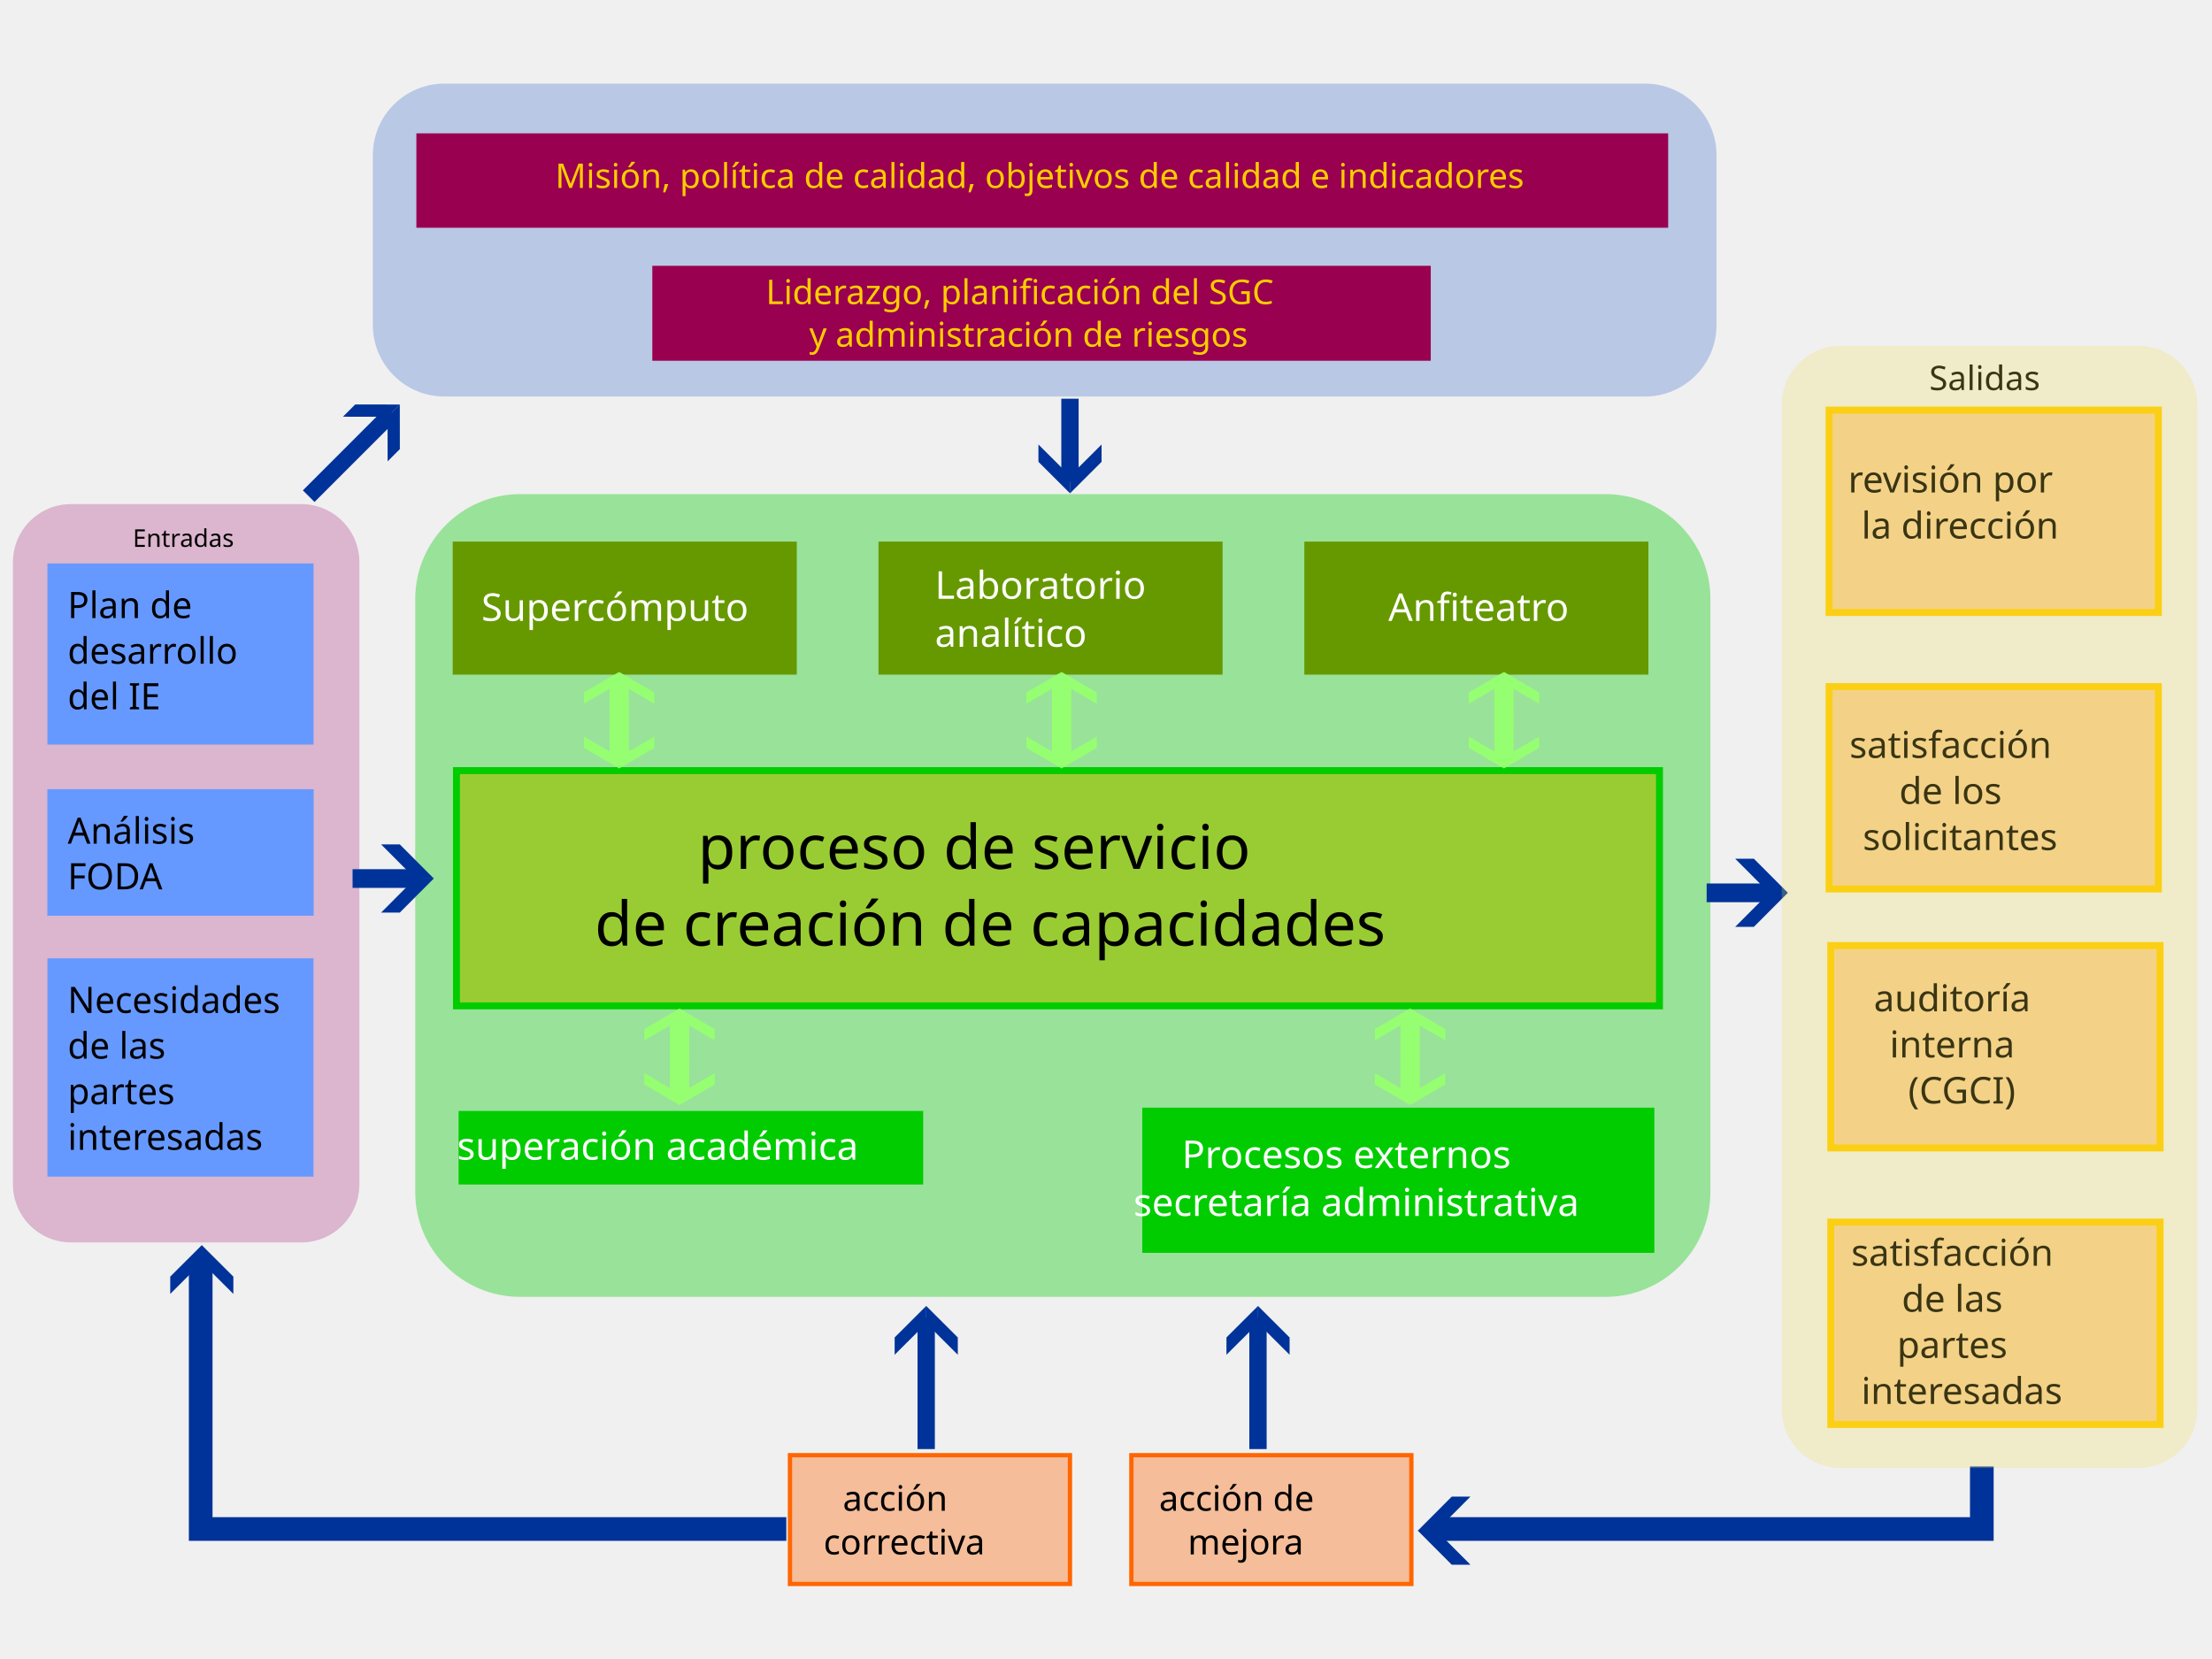
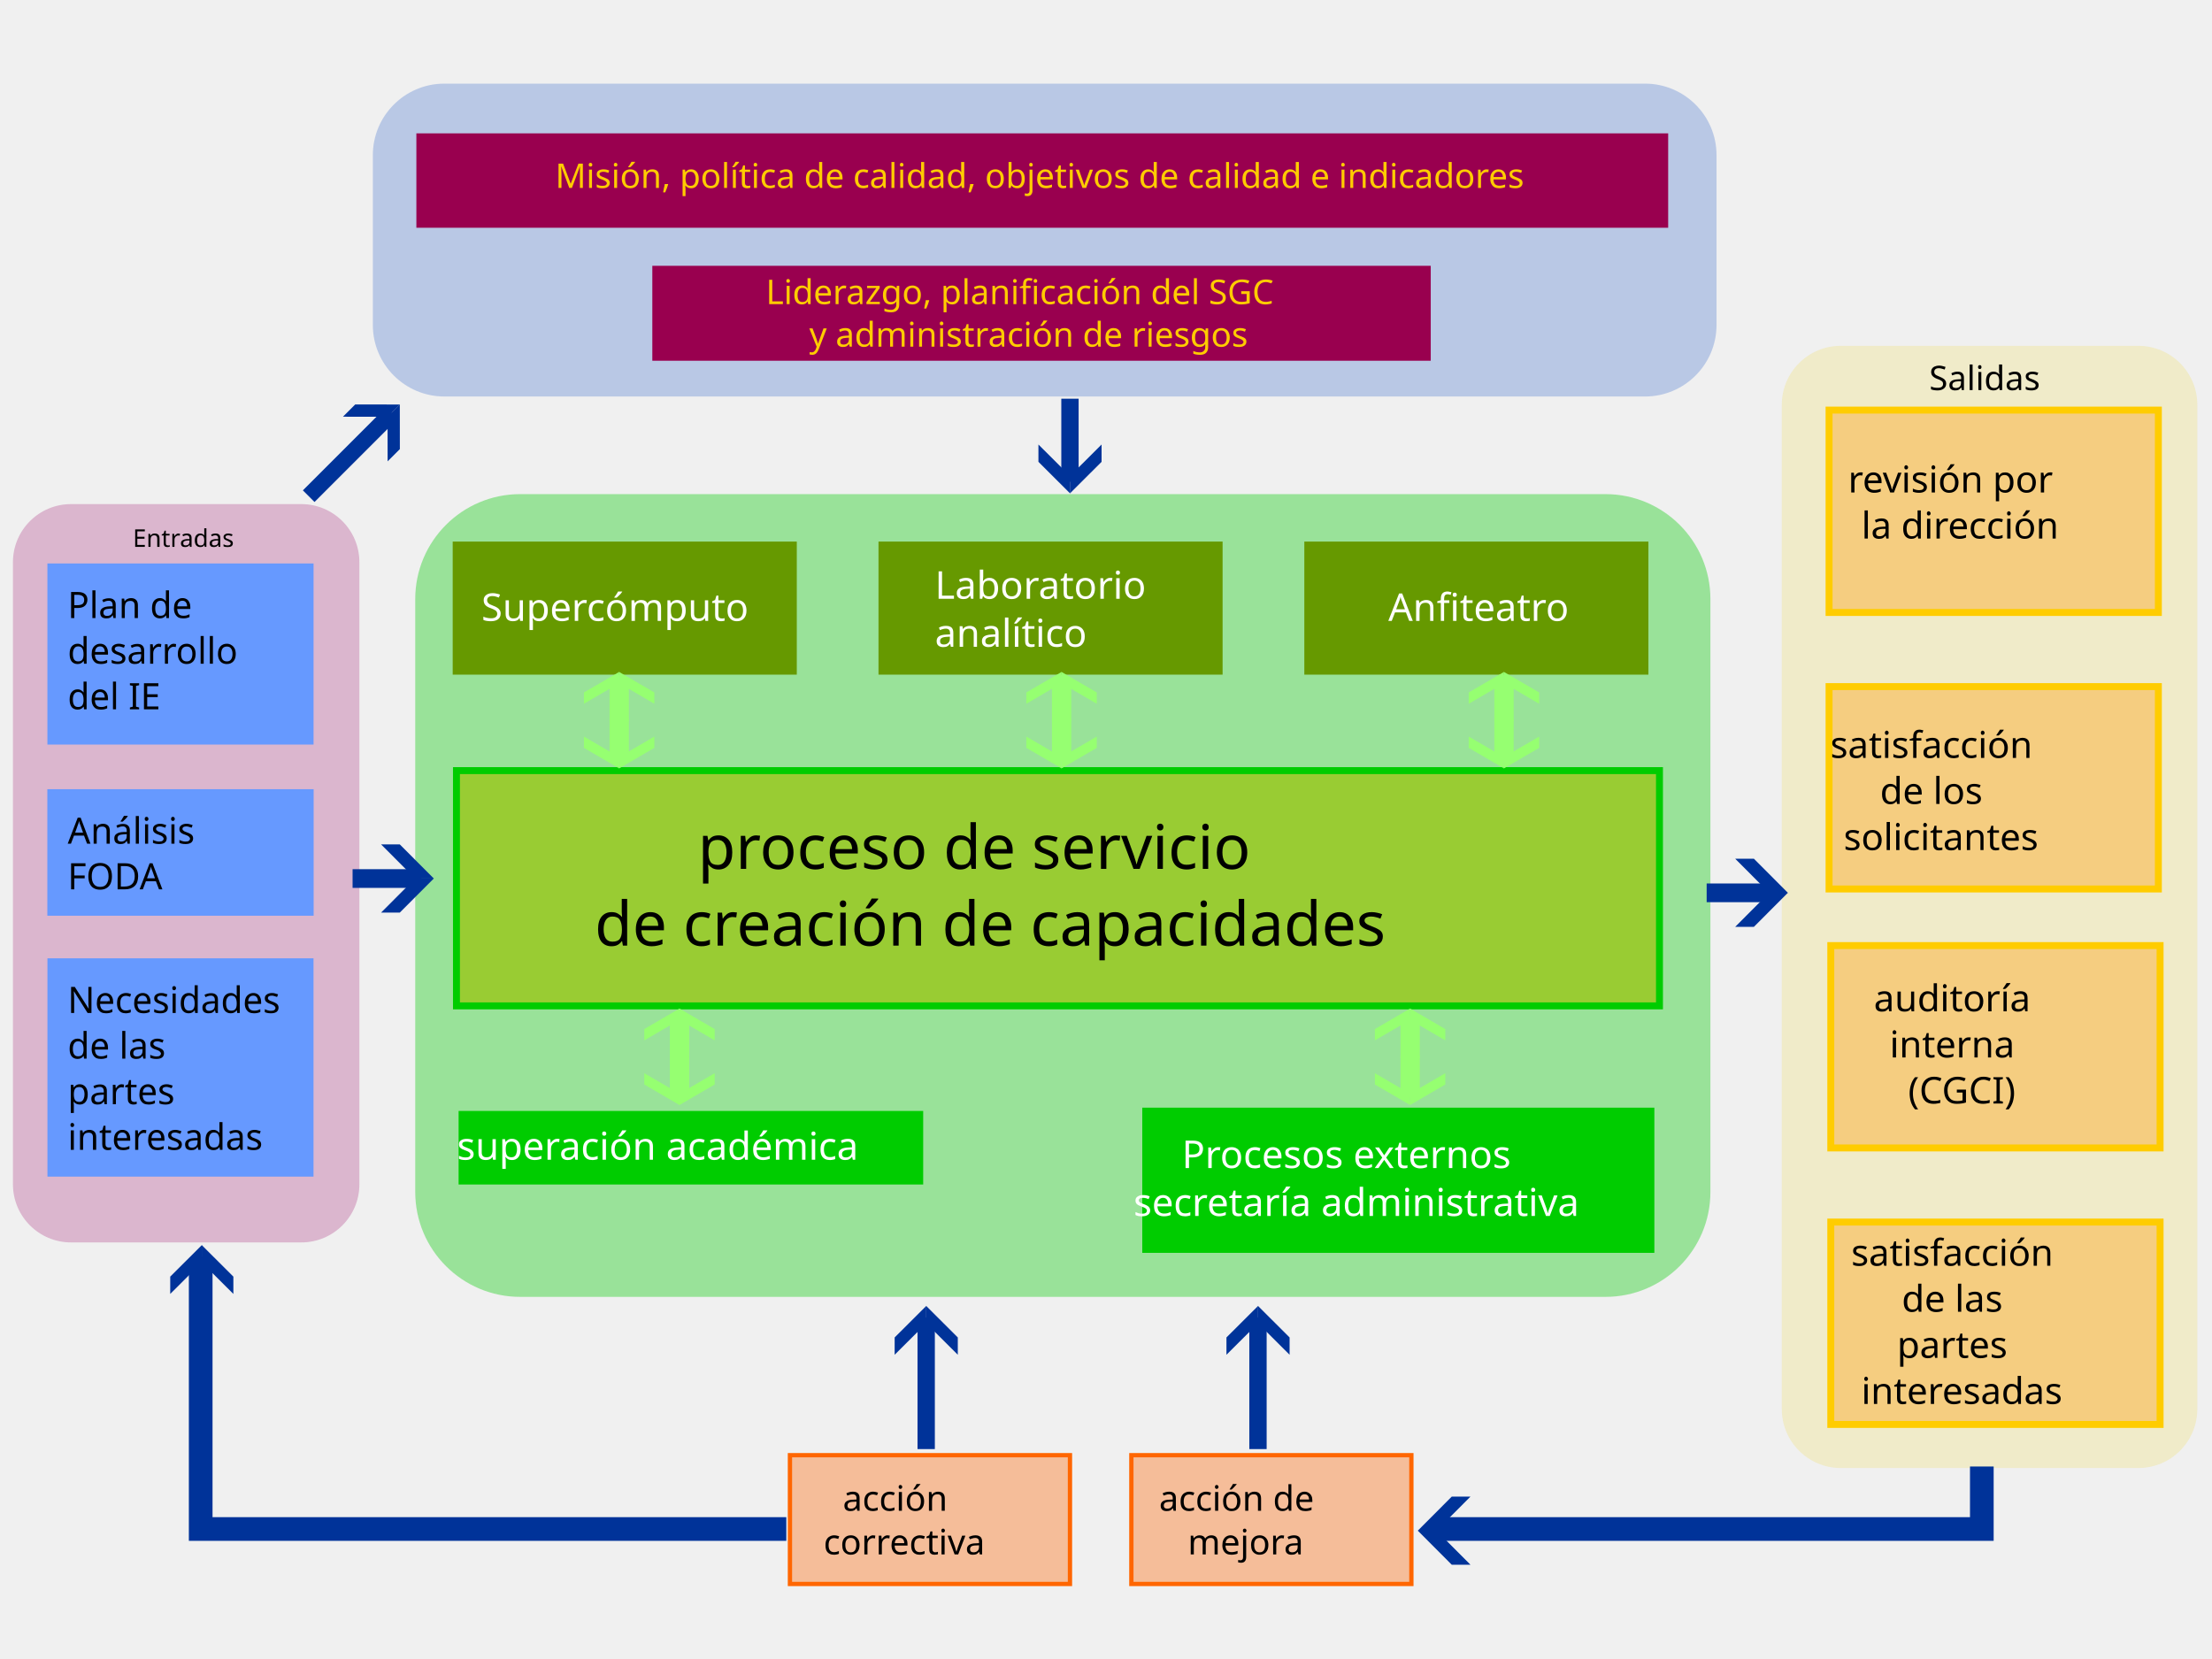
<svg xmlns="http://www.w3.org/2000/svg" xmlns:xlink="http://www.w3.org/1999/xlink" width="800" height="600" viewBox="0 0 211.667 158.75" version="1.1" id="svg8">
  <defs id="defs2">
    <marker orient="auto" refY="0.0" refX="0.0" id="Arrow1Lend" style="overflow:visible;">
      <path id="path1653" d="M 0.0,0.0 L 5.0,-5.0 L -12.5,0.0 L 5.0,5.0 L 0.0,0.0 z " style="fill-rule:evenodd;stroke:#003399;stroke-width:1pt;stroke-opacity:1;fill:#003399;fill-opacity:1" transform="scale(0.8) rotate(180) translate(12.5,0)" />
    </marker>
  </defs>
  <g id="layer1" transform="translate(0,-138.25)">
+     <rect style="opacity:1;fill:#f0dd4f;fill-opacity:0.243;stroke:none;stroke-width:2.305;stroke-miterlimit:4;stroke-dasharray:none;stroke-dashoffset:0;stroke-opacity:0.223" id="rect2075" width="39.762" height="107.383" x="170.499" y="171.342" ry="5.647" />
    <rect style="opacity:1;fill:#990064;fill-opacity:0.243;stroke:none;stroke-width:2.288;stroke-miterlimit:4;stroke-dasharray:none;stroke-dashoffset:0;stroke-opacity:0.223" id="rect2054" width="33.151" height="70.651" x="1.239" y="186.487" ry="5.561" />
    <rect style="opacity:1;fill:#3366cc;fill-opacity:0.286;stroke:none;stroke-width:0.665;stroke-miterlimit:4;stroke-dasharray:none;stroke-dashoffset:0;stroke-opacity:1" id="rect1124" width="128.578" height="29.94" x="35.677" y="146.252" ry="6.847" />
    <rect style="opacity:1;fill:#00cc00;fill-opacity:0.36;stroke:none;stroke-width:0.595;stroke-miterlimit:4;stroke-dasharray:none;stroke-dashoffset:0;stroke-opacity:1" id="rect208" width="123.936" height="76.816" x="39.734" y="185.532" ry="10.044" />
    <text xml:space="preserve" style="font-style:normal;font-weight:normal;font-size:2.336px;line-height:1.25;font-family:sans-serif;letter-spacing:0px;word-spacing:0px;fill:#000000;fill-opacity:1;stroke:none;stroke-width:0.058" x="12.702" y="190.583" id="text125">
      <tspan id="tspan123" x="12.702" y="190.583" style="stroke-width:0.058">Entradas</tspan>
    </text>
    <rect style="opacity:1;fill:#99cc33;fill-opacity:1;stroke:#00cc00;stroke-width:0.665;stroke-miterlimit:4;stroke-dasharray:none;stroke-dashoffset:0;stroke-opacity:1" id="rect146" width="115.117" height="22.513" x="43.679" y="211.99" />
    <text xml:space="preserve" style="font-style:normal;font-variant:normal;font-weight:normal;font-stretch:normal;font-size:5.874px;line-height:1.25;font-family:sans-serif;-inkscape-font-specification:'sans-serif, Normal';font-variant-ligatures:normal;font-variant-caps:normal;font-variant-numeric:normal;font-feature-settings:normal;text-align:center;letter-spacing:0px;word-spacing:0px;writing-mode:lr-tb;text-anchor:middle;fill:#000000;fill-opacity:1;stroke:none;stroke-width:0.147" x="98.564" y="221.39" id="text150">
      <tspan id="tspan148" x="98.564" y="221.39" style="font-style:normal;font-variant:normal;font-weight:normal;font-stretch:normal;font-size:5.874px;font-family:sans-serif;-inkscape-font-specification:'sans-serif, Normal';font-variant-ligatures:normal;font-variant-caps:normal;font-variant-numeric:normal;font-feature-settings:normal;text-align:center;writing-mode:lr-tb;text-anchor:middle;stroke-width:0.147">proceso de servicio</tspan>
      <tspan x="98.564" y="228.733" style="font-style:normal;font-variant:normal;font-weight:normal;font-stretch:normal;font-size:5.874px;font-family:sans-serif;-inkscape-font-specification:'sans-serif, Normal';font-variant-ligatures:normal;font-variant-caps:normal;font-variant-numeric:normal;font-feature-settings:normal;text-align:center;writing-mode:lr-tb;text-anchor:middle;stroke-width:0.147" id="tspan152">de creación de capacidades</tspan>
    </text>
    <a id="a2134" xlink:href="http://lancis.ecologia.unam.mx/cluster/">
      <g transform="translate(7.9375,25.92917)" id="g188">
        <rect style="opacity:1;fill:#669900;fill-opacity:1;stroke:#669900;stroke-width:0.665;stroke-miterlimit:4;stroke-dasharray:none;stroke-dashoffset:0;stroke-opacity:1" id="rect154" width="32.261" height="12.069" x="35.714" y="164.476" />
        <text xml:space="preserve" style="font-style:normal;font-weight:normal;font-size:3.675px;line-height:1.25;font-family:sans-serif;letter-spacing:0px;word-spacing:0px;fill:#ffffff;fill-opacity:1;stroke:none;stroke-width:0.092" x="38.128" y="171.734" id="text158">
          <tspan id="tspan156" x="38.128" y="171.734" style="fill:#ffffff;stroke-width:0.092">Supercómputo</tspan>
        </text>
      </g>
    </a>
    <a id="a5816" xlink:href="http://lancis.ecologia.unam.mx/laboratorios/">
      <g id="g5814">
        <rect y="190.405" x="84.397" height="12.069" width="32.261" id="rect160" style="opacity:1;fill:#669900;fill-opacity:1;stroke:#669900;stroke-width:0.665;stroke-miterlimit:4;stroke-dasharray:none;stroke-dashoffset:0;stroke-opacity:1" />
        <text id="text164" y="195.547" x="89.458" style="font-style:normal;font-weight:normal;font-size:3.675px;line-height:1.25;font-family:sans-serif;letter-spacing:0px;word-spacing:0px;fill:#ffffff;fill-opacity:1;stroke:none;stroke-width:0.092" xml:space="preserve">
          <tspan style="fill:#ffffff;stroke-width:0.092" y="195.547" x="89.458" id="tspan162">Laboratorio</tspan>
          <tspan style="fill:#ffffff;stroke-width:0.092" y="200.14" x="89.458" id="tspan172">analítico</tspan>
        </text>
      </g>
    </a>
    <a id="a5823" xlink:href="http://lancis.ecologia.unam.mx/anfiteatro/">
      <g transform="translate(7.937508,25.92917)" id="g177">
        <rect style="opacity:1;fill:#669900;fill-opacity:1;stroke:#669900;stroke-width:0.665;stroke-miterlimit:4;stroke-dasharray:none;stroke-dashoffset:0;stroke-opacity:1" id="rect166" width="32.261" height="12.069" x="117.206" y="164.476" />
        <text xml:space="preserve" style="font-style:normal;font-weight:normal;font-size:3.675px;line-height:1.25;font-family:sans-serif;letter-spacing:0px;word-spacing:0px;fill:#ffffff;fill-opacity:1;stroke:none;stroke-width:0.092" x="124.912" y="171.734" id="text170">
          <tspan id="tspan168" x="124.912" y="171.734" style="fill:#ffffff;stroke-width:0.092">Anfiteatro</tspan>
        </text>
      </g>
    </a>
    <g id="g1394" transform="translate(-19.0668,3.724194)">
      <rect style="opacity:1;fill:#00cc00;fill-opacity:1;stroke:#00cc00;stroke-width:0.227;stroke-miterlimit:4;stroke-dasharray:none;stroke-dashoffset:0;stroke-opacity:1" id="rect190" width="44.23" height="6.811" x="63.064" y="240.946" />
      <text xml:space="preserve" style="font-style:normal;font-variant:normal;font-weight:normal;font-stretch:normal;font-size:3.669px;line-height:1.25;font-family:sans-serif;-inkscape-font-specification:'sans-serif, Normal';font-variant-ligatures:normal;font-variant-caps:normal;font-variant-numeric:normal;font-feature-settings:normal;text-align:center;letter-spacing:0px;word-spacing:0px;writing-mode:lr-tb;text-anchor:middle;fill:#ffffff;fill-opacity:1;stroke:none;stroke-width:0.107" x="85.336" y="245.501" id="text196">
        <tspan x="85.336" y="245.501" style="font-style:normal;font-variant:normal;font-weight:normal;font-stretch:normal;font-size:3.669px;font-family:sans-serif;-inkscape-font-specification:'sans-serif, Normal';font-variant-ligatures:normal;font-variant-caps:normal;font-variant-numeric:normal;font-feature-settings:normal;text-align:center;writing-mode:lr-tb;text-anchor:middle;fill:#ffffff;stroke-width:0.107" id="tspan194">superación académica</tspan>
      </text>
    </g>
    <a id="a5872" xlink:href="http://www.ecologia.unam.mx/index.php/formatos-secretaria-administrativa">
      <g transform="translate(6.326746,2.739517)" id="g1400">
        <rect style="opacity:1;fill:#00cc00;fill-opacity:1;stroke:#00cc00;stroke-width:0.335;stroke-miterlimit:4;stroke-dasharray:none;stroke-dashoffset:0;stroke-opacity:1" id="rect200" width="48.667" height="13.559" x="103.145" y="241.67" />
        <text xml:space="preserve" style="font-style:normal;font-variant:normal;font-weight:normal;font-stretch:normal;font-size:3.669px;line-height:1.25;font-family:sans-serif;-inkscape-font-specification:'sans-serif, Normal';font-variant-ligatures:normal;font-variant-caps:normal;font-variant-numeric:normal;font-feature-settings:normal;text-align:center;letter-spacing:0px;word-spacing:0px;writing-mode:lr-tb;text-anchor:middle;fill:#ffffff;fill-opacity:1;stroke:none;stroke-width:0.107" x="127.754" y="247.282" id="text204">
          <tspan x="127.754" y="247.282" style="font-style:normal;font-variant:normal;font-weight:normal;font-stretch:normal;font-size:3.669px;font-family:sans-serif;-inkscape-font-specification:'sans-serif, Normal';font-variant-ligatures:normal;font-variant-caps:normal;font-variant-numeric:normal;font-feature-settings:normal;text-align:center;writing-mode:lr-tb;text-anchor:middle;fill:#ffffff;stroke-width:0.107" id="tspan202">Procesos externos</tspan>
          <tspan x="127.754" y="251.869" style="font-style:normal;font-variant:normal;font-weight:normal;font-stretch:normal;font-size:3.669px;font-family:sans-serif;-inkscape-font-specification:'sans-serif, Normal';font-variant-ligatures:normal;font-variant-caps:normal;font-variant-numeric:normal;font-feature-settings:normal;text-align:center;writing-mode:lr-tb;text-anchor:middle;fill:#ffffff;stroke-width:0.107" id="tspan206">secretaría administrativa</tspan>
        </text>
      </g>
    </a>
    <rect style="opacity:1;fill:#ff9900;fill-opacity:0.36;stroke:#ffcc00;stroke-width:0.665;stroke-miterlimit:4;stroke-dasharray:none;stroke-dashoffset:0;stroke-opacity:1" id="rect1015" width="31.51" height="19.365" x="175.024" y="177.492" />
    <text xml:space="preserve" style="font-style:normal;font-variant:normal;font-weight:normal;font-stretch:normal;font-size:3.528px;line-height:1.25;font-family:sans-serif;-inkscape-font-specification:'sans-serif, Normal';font-variant-ligatures:normal;font-variant-caps:normal;font-variant-numeric:normal;font-feature-settings:normal;text-align:center;letter-spacing:0px;word-spacing:0px;writing-mode:lr-tb;text-anchor:middle;fill:#000000;fill-opacity:1;stroke:none;stroke-width:0.117" x="189.857" y="185.373" id="text1019">
      <tspan id="tspan1017" x="189.857" y="185.373" style="font-style:normal;font-variant:normal;font-weight:normal;font-stretch:normal;font-size:3.528px;font-family:sans-serif;-inkscape-font-specification:'sans-serif, Normal';font-variant-ligatures:normal;font-variant-caps:normal;font-variant-numeric:normal;font-feature-settings:normal;text-align:center;writing-mode:lr-tb;text-anchor:middle;stroke-width:0.117">revisión por</tspan>
      <tspan x="189.857" y="189.782" style="font-style:normal;font-variant:normal;font-weight:normal;font-stretch:normal;font-size:3.528px;font-family:sans-serif;-inkscape-font-specification:'sans-serif, Normal';font-variant-ligatures:normal;font-variant-caps:normal;font-variant-numeric:normal;font-feature-settings:normal;text-align:center;writing-mode:lr-tb;text-anchor:middle;stroke-width:0.117" id="tspan1021">la dirección</tspan>
    </text>
-     <rect y="203.951" x="175.024" height="19.365" width="31.51" id="rect1023" style="opacity:1;fill:#ff9900;fill-opacity:0.36;stroke:#ffcc00;stroke-width:0.665;stroke-miterlimit:4;stroke-dasharray:none;stroke-dashoffset:0;stroke-opacity:1" />
-     <text id="text1029" y="210.773" x="189.857" style="font-style:normal;font-variant:normal;font-weight:normal;font-stretch:normal;font-size:3.528px;line-height:1.25;font-family:sans-serif;-inkscape-font-specification:'sans-serif, Normal';font-variant-ligatures:normal;font-variant-caps:normal;font-variant-numeric:normal;font-feature-settings:normal;text-align:center;letter-spacing:0px;word-spacing:0px;writing-mode:lr-tb;text-anchor:middle;fill:#000000;fill-opacity:1;stroke:none;stroke-width:0.117" xml:space="preserve">
-       <tspan id="tspan1027" style="font-style:normal;font-variant:normal;font-weight:normal;font-stretch:normal;font-size:3.528px;font-family:sans-serif;-inkscape-font-specification:'sans-serif, Normal';font-variant-ligatures:normal;font-variant-caps:normal;font-variant-numeric:normal;font-feature-settings:normal;text-align:center;writing-mode:lr-tb;text-anchor:middle;stroke-width:0.117" y="210.773" x="189.857">satisfacción</tspan>
-       <tspan style="font-style:normal;font-variant:normal;font-weight:normal;font-stretch:normal;font-size:3.528px;font-family:sans-serif;-inkscape-font-specification:'sans-serif, Normal';font-variant-ligatures:normal;font-variant-caps:normal;font-variant-numeric:normal;font-feature-settings:normal;text-align:center;writing-mode:lr-tb;text-anchor:middle;stroke-width:0.117" y="215.182" x="189.857" id="tspan1049">de los</tspan>
-       <tspan style="font-style:normal;font-variant:normal;font-weight:normal;font-stretch:normal;font-size:3.528px;font-family:sans-serif;-inkscape-font-specification:'sans-serif, Normal';font-variant-ligatures:normal;font-variant-caps:normal;font-variant-numeric:normal;font-feature-settings:normal;text-align:center;writing-mode:lr-tb;text-anchor:middle;stroke-width:0.117" y="219.592" x="189.857" id="tspan1051">solicitantes</tspan>
-     </text>
+     <a id="a3888" xlink:href="http://lancis.ecologia.unam.mx/sgc/documentos/PAI/PAI-v0.pdf">
+       <g id="g3886">
+         <rect y="203.951" x="175.024" height="19.365" width="31.51" id="rect1023" style="opacity:1;fill:#ff9900;fill-opacity:0.36;stroke:#ffcc00;stroke-width:0.665;stroke-miterlimit:4;stroke-dasharray:none;stroke-dashoffset:0;stroke-opacity:1" />
+         <text id="text1029" y="210.773" x="189.857" style="font-style:normal;font-variant:normal;font-weight:normal;font-stretch:normal;font-size:3.528px;line-height:1.25;font-family:sans-serif;-inkscape-font-specification:'sans-serif, Normal';font-variant-ligatures:normal;font-variant-caps:normal;font-variant-numeric:normal;font-feature-settings:normal;text-align:center;letter-spacing:0px;word-spacing:0px;writing-mode:lr-tb;text-anchor:middle;fill:#000000;fill-opacity:1;stroke:none;stroke-width:0.117" xml:space="preserve">
+           <tspan id="tspan1027" style="font-style:normal;font-variant:normal;font-weight:normal;font-stretch:normal;font-size:3.528px;font-family:sans-serif;-inkscape-font-specification:'sans-serif, Normal';font-variant-ligatures:normal;font-variant-caps:normal;font-variant-numeric:normal;font-feature-settings:normal;text-align:center;writing-mode:lr-tb;text-anchor:middle;stroke-width:0.117" y="210.773" x="189.857">satisfacción</tspan>
+           <tspan style="font-style:normal;font-variant:normal;font-weight:normal;font-stretch:normal;font-size:3.528px;font-family:sans-serif;-inkscape-font-specification:'sans-serif, Normal';font-variant-ligatures:normal;font-variant-caps:normal;font-variant-numeric:normal;font-feature-settings:normal;text-align:center;writing-mode:lr-tb;text-anchor:middle;stroke-width:0.117" y="215.182" x="189.857" id="tspan1049">de los</tspan>
+           <tspan style="font-style:normal;font-variant:normal;font-weight:normal;font-stretch:normal;font-size:3.528px;font-family:sans-serif;-inkscape-font-specification:'sans-serif, Normal';font-variant-ligatures:normal;font-variant-caps:normal;font-variant-numeric:normal;font-feature-settings:normal;text-align:center;writing-mode:lr-tb;text-anchor:middle;stroke-width:0.117" y="219.592" x="189.857" id="tspan1051">solicitantes</tspan>
+         </text>
+       </g>
+     </a>
    <rect style="opacity:1;fill:#ff9900;fill-opacity:0.36;stroke:#ffcc00;stroke-width:0.665;stroke-miterlimit:4;stroke-dasharray:none;stroke-dashoffset:0;stroke-opacity:1" id="rect1031" width="31.51" height="19.365" x="175.189" y="228.732" />
    <text xml:space="preserve" style="font-style:normal;font-variant:normal;font-weight:normal;font-stretch:normal;font-size:3.528px;line-height:1.25;font-family:sans-serif;-inkscape-font-specification:'sans-serif, Normal';font-variant-ligatures:normal;font-variant-caps:normal;font-variant-numeric:normal;font-feature-settings:normal;text-align:center;letter-spacing:0px;word-spacing:0px;writing-mode:lr-tb;text-anchor:middle;fill:#000000;fill-opacity:1;stroke:none;stroke-width:0.117" x="190.021" y="235.024" id="text1037">
      <tspan x="190.021" y="235.024" style="font-style:normal;font-variant:normal;font-weight:normal;font-stretch:normal;font-size:3.528px;font-family:sans-serif;-inkscape-font-specification:'sans-serif, Normal';font-variant-ligatures:normal;font-variant-caps:normal;font-variant-numeric:normal;font-feature-settings:normal;text-align:center;writing-mode:lr-tb;text-anchor:middle;stroke-width:0.117" id="tspan1035">auditoría</tspan>
      <tspan x="190.021" y="239.434" style="font-style:normal;font-variant:normal;font-weight:normal;font-stretch:normal;font-size:3.528px;font-family:sans-serif;-inkscape-font-specification:'sans-serif, Normal';font-variant-ligatures:normal;font-variant-caps:normal;font-variant-numeric:normal;font-feature-settings:normal;text-align:center;writing-mode:lr-tb;text-anchor:middle;stroke-width:0.117" id="tspan1055">interna</tspan>
      <tspan x="190.021" y="243.844" style="font-style:normal;font-variant:normal;font-weight:normal;font-stretch:normal;font-size:3.528px;font-family:sans-serif;-inkscape-font-specification:'sans-serif, Normal';font-variant-ligatures:normal;font-variant-caps:normal;font-variant-numeric:normal;font-feature-settings:normal;text-align:center;writing-mode:lr-tb;text-anchor:middle;stroke-width:0.117" id="tspan1057">(CGCI)</tspan>
    </text>
    <rect y="255.19" x="175.189" height="19.365" width="31.51" id="rect1039" style="opacity:1;fill:#ff9900;fill-opacity:0.36;stroke:#ffcc00;stroke-width:0.665;stroke-miterlimit:4;stroke-dasharray:none;stroke-dashoffset:0;stroke-opacity:1" />
    <text id="text1045" y="259.366" x="190.021" style="font-style:normal;font-variant:normal;font-weight:normal;font-stretch:normal;font-size:3.528px;line-height:1.25;font-family:sans-serif;-inkscape-font-specification:'sans-serif, Normal';font-variant-ligatures:normal;font-variant-caps:normal;font-variant-numeric:normal;font-feature-settings:normal;text-align:center;letter-spacing:0px;word-spacing:0px;writing-mode:lr-tb;text-anchor:middle;fill:#000000;fill-opacity:1;stroke:none;stroke-width:0.117" xml:space="preserve">
      <tspan id="tspan1043" style="font-style:normal;font-variant:normal;font-weight:normal;font-stretch:normal;font-size:3.528px;font-family:sans-serif;-inkscape-font-specification:'sans-serif, Normal';font-variant-ligatures:normal;font-variant-caps:normal;font-variant-numeric:normal;font-feature-settings:normal;text-align:center;writing-mode:lr-tb;text-anchor:middle;stroke-width:0.117" y="259.366" x="190.021">satisfacción</tspan>
      <tspan style="font-style:normal;font-variant:normal;font-weight:normal;font-stretch:normal;font-size:3.528px;font-family:sans-serif;-inkscape-font-specification:'sans-serif, Normal';font-variant-ligatures:normal;font-variant-caps:normal;font-variant-numeric:normal;font-feature-settings:normal;text-align:center;writing-mode:lr-tb;text-anchor:middle;stroke-width:0.117" y="263.776" x="190.021" id="tspan1061">de las</tspan>
      <tspan style="font-style:normal;font-variant:normal;font-weight:normal;font-stretch:normal;font-size:3.528px;font-family:sans-serif;-inkscape-font-specification:'sans-serif, Normal';font-variant-ligatures:normal;font-variant-caps:normal;font-variant-numeric:normal;font-feature-settings:normal;text-align:center;writing-mode:lr-tb;text-anchor:middle;stroke-width:0.117" y="268.186" x="190.021" id="tspan1063">partes</tspan>
      <tspan style="font-style:normal;font-variant:normal;font-weight:normal;font-stretch:normal;font-size:3.528px;font-family:sans-serif;-inkscape-font-specification:'sans-serif, Normal';font-variant-ligatures:normal;font-variant-caps:normal;font-variant-numeric:normal;font-feature-settings:normal;text-align:center;writing-mode:lr-tb;text-anchor:middle;stroke-width:0.117" y="272.595" x="190.021" id="tspan1065">interesadas</tspan>
    </text>
    <text id="text1069" y="175.577" x="184.607" style="font-style:normal;font-weight:normal;font-size:3.236px;line-height:1.25;font-family:sans-serif;letter-spacing:0px;word-spacing:0px;fill:#000000;fill-opacity:1;stroke:none;stroke-width:0.081" xml:space="preserve">
      <tspan style="stroke-width:0.081" y="175.577" x="184.607" id="tspan1067">Salidas</tspan>
    </text>
    <rect style="opacity:1;fill:#ff6600;fill-opacity:0.36;stroke:#ff6600;stroke-width:0.41;stroke-miterlimit:4;stroke-dasharray:none;stroke-dashoffset:0;stroke-opacity:1" id="rect1071" width="26.795" height="12.323" x="75.59" y="277.497" />
    <text xml:space="preserve" style="font-style:normal;font-variant:normal;font-weight:normal;font-stretch:normal;font-size:3.34px;line-height:1.25;font-family:sans-serif;-inkscape-font-specification:'sans-serif, Normal';font-variant-ligatures:normal;font-variant-caps:normal;font-variant-numeric:normal;font-feature-settings:normal;text-align:center;letter-spacing:0px;word-spacing:0px;writing-mode:lr-tb;text-anchor:middle;fill:#000000;fill-opacity:1;stroke:none;stroke-width:0.084" x="88.697" y="282.818" id="text1075">
      <tspan id="tspan1073" x="88.697" y="282.818" style="font-style:normal;font-variant:normal;font-weight:normal;font-stretch:normal;font-size:3.34px;font-family:sans-serif;-inkscape-font-specification:'sans-serif, Normal';font-variant-ligatures:normal;font-variant-caps:normal;font-variant-numeric:normal;font-feature-settings:normal;text-align:center;writing-mode:lr-tb;text-anchor:middle;stroke-width:0.084">acción</tspan>
      <tspan x="88.697" y="286.993" style="font-style:normal;font-variant:normal;font-weight:normal;font-stretch:normal;font-size:3.34px;font-family:sans-serif;-inkscape-font-specification:'sans-serif, Normal';font-variant-ligatures:normal;font-variant-caps:normal;font-variant-numeric:normal;font-feature-settings:normal;text-align:center;writing-mode:lr-tb;text-anchor:middle;stroke-width:0.084" id="tspan1077">correctiva</tspan>
    </text>
    <rect y="277.497" x="108.26" height="12.323" width="26.795" id="rect1079" style="opacity:1;fill:#ff6600;fill-opacity:0.36;stroke:#ff6600;stroke-width:0.41;stroke-miterlimit:4;stroke-dasharray:none;stroke-dashoffset:0;stroke-opacity:1" />
    <text id="text1085" y="282.818" x="121.367" style="font-style:normal;font-variant:normal;font-weight:normal;font-stretch:normal;font-size:3.34px;line-height:1.25;font-family:sans-serif;-inkscape-font-specification:'sans-serif, Normal';font-variant-ligatures:normal;font-variant-caps:normal;font-variant-numeric:normal;font-feature-settings:normal;text-align:center;letter-spacing:0px;word-spacing:0px;writing-mode:lr-tb;text-anchor:middle;fill:#000000;fill-opacity:1;stroke:none;stroke-width:0.084" xml:space="preserve">
      <tspan style="font-style:normal;font-variant:normal;font-weight:normal;font-stretch:normal;font-size:3.34px;font-family:sans-serif;-inkscape-font-specification:'sans-serif, Normal';font-variant-ligatures:normal;font-variant-caps:normal;font-variant-numeric:normal;font-feature-settings:normal;text-align:center;writing-mode:lr-tb;text-anchor:middle;stroke-width:0.084" y="282.818" x="121.367" id="tspan1081">acción de</tspan>
      <tspan id="tspan1083" style="font-style:normal;font-variant:normal;font-weight:normal;font-stretch:normal;font-size:3.34px;font-family:sans-serif;-inkscape-font-specification:'sans-serif, Normal';font-variant-ligatures:normal;font-variant-caps:normal;font-variant-numeric:normal;font-feature-settings:normal;text-align:center;writing-mode:lr-tb;text-anchor:middle;stroke-width:0.084" y="286.993" x="121.367">mejora</tspan>
    </text>
    <rect style="opacity:1;fill:#99004f;fill-opacity:1;stroke:none;stroke-width:0.506;stroke-miterlimit:4;stroke-dasharray:none;stroke-dashoffset:0;stroke-opacity:1" id="rect1087" width="119.785" height="9.033" x="39.843" y="151.011" />
    <text xml:space="preserve" style="font-style:normal;font-variant:normal;font-weight:normal;font-stretch:normal;font-size:3.258px;line-height:1.25;font-family:sans-serif;-inkscape-font-specification:'sans-serif, Normal';font-variant-ligatures:normal;font-variant-caps:normal;font-variant-numeric:normal;font-feature-settings:normal;text-align:center;letter-spacing:0px;word-spacing:0px;writing-mode:lr-tb;text-anchor:middle;fill:#ffcc00;fill-opacity:1;stroke:none;stroke-width:0.159" x="101.601" y="156.236" id="text1091">
      <tspan x="101.601" y="156.236" style="fill:#ffcc00;stroke-width:0.159" id="tspan1093">Misión, política de calidad, objetivos de calidad e indicadores</tspan>
    </text>
    <rect y="163.685" x="62.421" height="9.084" width="74.488" id="rect1099" style="opacity:1;fill:#99004f;fill-opacity:1;stroke:none;stroke-width:0.506;stroke-miterlimit:4;stroke-dasharray:none;stroke-dashoffset:0;stroke-opacity:1" />
    <text id="text1105" y="167.348" x="100.543" style="font-style:normal;font-variant:normal;font-weight:normal;font-stretch:normal;font-size:3.258px;line-height:1.25;font-family:sans-serif;-inkscape-font-specification:'sans-serif, Normal';font-variant-ligatures:normal;font-variant-caps:normal;font-variant-numeric:normal;font-feature-settings:normal;text-align:center;letter-spacing:0px;word-spacing:0px;writing-mode:lr-tb;text-anchor:middle;fill:#ffcc00;fill-opacity:1;stroke:none;stroke-width:0.506;stroke-miterlimit:4;stroke-dasharray:none" xml:space="preserve">
      <tspan id="tspan1103" style="fill:#ffcc00;stroke-width:0.506;stroke-miterlimit:4;stroke-dasharray:none" y="167.348" x="100.543">Liderazgo, planificación del SGC</tspan>
      <tspan style="fill:#ffcc00;stroke-width:0.506;stroke-miterlimit:4;stroke-dasharray:none" y="171.421" x="100.543" id="tspan1109">y administración de riesgos</tspan>
    </text>
    <g id="g1319" transform="matrix(0,-0.04085373,0.06987598,0,53.39766,209.1976)" style="fill:#96ff71;fill-opacity:1">
      <g style="fill:#96ff71;fill-opacity:1;stroke:none" transform="matrix(0.2645833,0,0,0.2645833,47.89832,35.62068)" id="layer1-6">
        <g style="fill:#96ff71;fill-opacity:1;stroke:none" transform="matrix(-1,0,0,1,434.4252,0)" id="g4142">
          <rect width="100" height="257.741" x="181.501" y="-0.706" transform="matrix(1,0,-0.7061362,0.7080761,0,0)" style="fill:#96ff71;fill-opacity:1;stroke:none;stroke-width:80;stroke-miterlimit:4;stroke-dasharray:none;stroke-opacity:1" id="rect4116" />
          <use style="fill:#96ff71;fill-opacity:1;stroke:none" transform="matrix(1,0,-2.660624e-8,-1,-4.5291225e-8,363.5)" id="use4120" x="0" y="0" width="434" height="364" xlink:href="#rect4116" />
          <rect width="367.696" height="100" x="66.73" y="132" style="fill:#96ff71;fill-opacity:1;stroke:none;stroke-width:80;stroke-miterlimit:4;stroke-dasharray:none;stroke-opacity:1" id="rect4122" />
        </g>
      </g>
      <g style="fill:#96ff71;fill-opacity:1;stroke:none" id="g1287" transform="matrix(-0.2645833,0,0,0.2645833,51.71496,35.62068)">
        <g style="fill:#96ff71;fill-opacity:1;stroke:none" id="g1285" transform="matrix(-1,0,0,1,434.4252,0)">
          <rect id="rect1279" style="fill:#96ff71;fill-opacity:1;stroke:none;stroke-width:80;stroke-miterlimit:4;stroke-dasharray:none;stroke-opacity:1" transform="matrix(1,0,-0.7061362,0.7080761,0,0)" y="-0.706" x="181.501" height="257.741" width="100" />
          <use style="fill:#96ff71;fill-opacity:1;stroke:none" xlink:href="#rect4116" height="364" width="434" y="0" x="0" id="use1281" transform="matrix(1,0,-2.660624e-8,-1,-4.5291225e-8,363.5)" />
          <rect id="rect1283" style="fill:#96ff71;fill-opacity:1;stroke:none;stroke-width:80;stroke-miterlimit:4;stroke-dasharray:none;stroke-opacity:1" y="132" x="66.73" height="100" width="367.696" />
        </g>
      </g>
    </g>
    <g transform="matrix(0,-0.04085373,0.06987598,0,95.73099,209.1976)" id="g1341" style="fill:#96ff71;fill-opacity:1">
      <g id="g1329" transform="matrix(0.2645833,0,0,0.2645833,47.89832,35.62068)" style="fill:#96ff71;fill-opacity:1;stroke:none">
        <g id="g1327" transform="matrix(-1,0,0,1,434.4252,0)" style="fill:#96ff71;fill-opacity:1;stroke:none">
          <rect id="rect1321" style="fill:#96ff71;fill-opacity:1;stroke:none;stroke-width:80;stroke-miterlimit:4;stroke-dasharray:none;stroke-opacity:1" transform="matrix(1,0,-0.7061362,0.7080761,0,0)" y="-0.706" x="181.501" height="257.741" width="100" />
          <use xlink:href="#rect4116" height="364" width="434" y="0" x="0" id="use1323" transform="matrix(1,0,-2.660624e-8,-1,-4.5291225e-8,363.5)" style="fill:#96ff71;fill-opacity:1;stroke:none" />
          <rect id="rect1325" style="fill:#96ff71;fill-opacity:1;stroke:none;stroke-width:80;stroke-miterlimit:4;stroke-dasharray:none;stroke-opacity:1" y="132" x="66.73" height="100" width="367.696" />
        </g>
      </g>
      <g transform="matrix(-0.2645833,0,0,0.2645833,51.71496,35.62068)" id="g1339" style="fill:#96ff71;fill-opacity:1;stroke:none">
        <g transform="matrix(-1,0,0,1,434.4252,0)" id="g1337" style="fill:#96ff71;fill-opacity:1;stroke:none">
          <rect width="100" height="257.741" x="181.501" y="-0.706" transform="matrix(1,0,-0.7061362,0.7080761,0,0)" style="fill:#96ff71;fill-opacity:1;stroke:none;stroke-width:80;stroke-miterlimit:4;stroke-dasharray:none;stroke-opacity:1" id="rect1331" />
          <use transform="matrix(1,0,-2.660624e-8,-1,-4.5291225e-8,363.5)" id="use1333" x="0" y="0" width="434" height="364" xlink:href="#rect4116" style="fill:#96ff71;fill-opacity:1;stroke:none" />
          <rect width="367.696" height="100" x="66.73" y="132" style="fill:#96ff71;fill-opacity:1;stroke:none;stroke-width:80;stroke-miterlimit:4;stroke-dasharray:none;stroke-opacity:1" id="rect1335" />
        </g>
      </g>
    </g>
    <g id="g1363" transform="matrix(0,-0.04085373,0.06987598,0,138.0643,209.1976)" style="fill:#96ff71;fill-opacity:1">
      <g style="fill:#96ff71;fill-opacity:1;stroke:none" transform="matrix(0.2645833,0,0,0.2645833,47.89832,35.62068)" id="g1351">
        <g style="fill:#96ff71;fill-opacity:1;stroke:none" transform="matrix(-1,0,0,1,434.4252,0)" id="g1349">
          <rect width="100" height="257.741" x="181.501" y="-0.706" transform="matrix(1,0,-0.7061362,0.7080761,0,0)" style="fill:#96ff71;fill-opacity:1;stroke:none;stroke-width:80;stroke-miterlimit:4;stroke-dasharray:none;stroke-opacity:1" id="rect1343" />
          <use style="fill:#96ff71;fill-opacity:1;stroke:none" transform="matrix(1,0,-2.660624e-8,-1,-4.5291225e-8,363.5)" id="use1345" x="0" y="0" width="434" height="364" xlink:href="#rect4116" />
          <rect width="367.696" height="100" x="66.73" y="132" style="fill:#96ff71;fill-opacity:1;stroke:none;stroke-width:80;stroke-miterlimit:4;stroke-dasharray:none;stroke-opacity:1" id="rect1347" />
        </g>
      </g>
      <g style="fill:#96ff71;fill-opacity:1;stroke:none" id="g1361" transform="matrix(-0.2645833,0,0,0.2645833,51.71496,35.62068)">
        <g style="fill:#96ff71;fill-opacity:1;stroke:none" id="g1359" transform="matrix(-1,0,0,1,434.4252,0)">
          <rect id="rect1353" style="fill:#96ff71;fill-opacity:1;stroke:none;stroke-width:80;stroke-miterlimit:4;stroke-dasharray:none;stroke-opacity:1" transform="matrix(1,0,-0.7061362,0.7080761,0,0)" y="-0.706" x="181.501" height="257.741" width="100" />
          <use style="fill:#96ff71;fill-opacity:1;stroke:none" xlink:href="#rect4116" height="364" width="434" y="0" x="0" id="use1355" transform="matrix(1,0,-2.660624e-8,-1,-4.5291225e-8,363.5)" />
          <rect id="rect1357" style="fill:#96ff71;fill-opacity:1;stroke:none;stroke-width:80;stroke-miterlimit:4;stroke-dasharray:none;stroke-opacity:1" y="132" x="66.73" height="100" width="367.696" />
        </g>
      </g>
    </g>
    <g transform="matrix(0,-0.04085373,0.06987598,0,59.17,241.4089)" id="g1385" style="fill:#96ff71;fill-opacity:1">
      <g id="g1373" transform="matrix(0.2645833,0,0,0.2645833,47.89832,35.62068)" style="fill:#96ff71;fill-opacity:1;stroke:none">
        <g id="g1371" transform="matrix(-1,0,0,1,434.4252,0)" style="fill:#96ff71;fill-opacity:1;stroke:none">
          <rect id="rect1365" style="fill:#96ff71;fill-opacity:1;stroke:none;stroke-width:80;stroke-miterlimit:4;stroke-dasharray:none;stroke-opacity:1" transform="matrix(1,0,-0.7061362,0.7080761,0,0)" y="-0.706" x="181.501" height="257.741" width="100" />
          <use xlink:href="#rect4116" height="364" width="434" y="0" x="0" id="use1367" transform="matrix(1,0,-2.660624e-8,-1,-4.5291225e-8,363.5)" style="fill:#96ff71;fill-opacity:1;stroke:none" />
          <rect id="rect1369" style="fill:#96ff71;fill-opacity:1;stroke:none;stroke-width:80;stroke-miterlimit:4;stroke-dasharray:none;stroke-opacity:1" y="132" x="66.73" height="100" width="367.696" />
        </g>
      </g>
      <g transform="matrix(-0.2645833,0,0,0.2645833,51.71496,35.62068)" id="g1383" style="fill:#96ff71;fill-opacity:1;stroke:none">
        <g transform="matrix(-1,0,0,1,434.4252,0)" id="g1381" style="fill:#96ff71;fill-opacity:1;stroke:none">
          <rect width="100" height="257.741" x="181.501" y="-0.706" transform="matrix(1,0,-0.7061362,0.7080761,0,0)" style="fill:#96ff71;fill-opacity:1;stroke:none;stroke-width:80;stroke-miterlimit:4;stroke-dasharray:none;stroke-opacity:1" id="rect1375" />
          <use transform="matrix(1,0,-2.660624e-8,-1,-4.5291225e-8,363.5)" id="use1377" x="0" y="0" width="434" height="364" xlink:href="#rect4116" style="fill:#96ff71;fill-opacity:1;stroke:none" />
          <rect width="367.696" height="100" x="66.73" y="132" style="fill:#96ff71;fill-opacity:1;stroke:none;stroke-width:80;stroke-miterlimit:4;stroke-dasharray:none;stroke-opacity:1" id="rect1379" />
        </g>
      </g>
    </g>
    <g id="g1422" transform="matrix(0,-0.04085373,0.06987598,0,129.0821,241.4089)" style="fill:#96ff71;fill-opacity:1">
      <g style="fill:#96ff71;fill-opacity:1;stroke:none" transform="matrix(0.2645833,0,0,0.2645833,47.89832,35.62068)" id="g1410">
        <g style="fill:#96ff71;fill-opacity:1;stroke:none" transform="matrix(-1,0,0,1,434.4252,0)" id="g1408">
          <rect width="100" height="257.741" x="181.501" y="-0.706" transform="matrix(1,0,-0.7061362,0.7080761,0,0)" style="fill:#96ff71;fill-opacity:1;stroke:none;stroke-width:80;stroke-miterlimit:4;stroke-dasharray:none;stroke-opacity:1" id="rect1402" />
          <use style="fill:#96ff71;fill-opacity:1;stroke:none" transform="matrix(1,0,-2.660624e-8,-1,-4.5291225e-8,363.5)" id="use1404" x="0" y="0" width="434" height="364" xlink:href="#rect4116" />
          <rect width="367.696" height="100" x="66.73" y="132" style="fill:#96ff71;fill-opacity:1;stroke:none;stroke-width:80;stroke-miterlimit:4;stroke-dasharray:none;stroke-opacity:1" id="rect1406" />
        </g>
      </g>
      <g style="fill:#96ff71;fill-opacity:1;stroke:none" id="g1420" transform="matrix(-0.2645833,0,0,0.2645833,51.71496,35.62068)">
        <g style="fill:#96ff71;fill-opacity:1;stroke:none" id="g1418" transform="matrix(-1,0,0,1,434.4252,0)">
          <rect id="rect1412" style="fill:#96ff71;fill-opacity:1;stroke:none;stroke-width:80;stroke-miterlimit:4;stroke-dasharray:none;stroke-opacity:1" transform="matrix(1,0,-0.7061362,0.7080761,0,0)" y="-0.706" x="181.501" height="257.741" width="100" />
          <use style="fill:#96ff71;fill-opacity:1;stroke:none" xlink:href="#rect4116" height="364" width="434" y="0" x="0" id="use1414" transform="matrix(1,0,-2.660624e-8,-1,-4.5291225e-8,363.5)" />
          <rect id="rect1416" style="fill:#96ff71;fill-opacity:1;stroke:none;stroke-width:80;stroke-miterlimit:4;stroke-dasharray:none;stroke-opacity:1" y="132" x="66.73" height="100" width="367.696" />
        </g>
      </g>
    </g>
    <g id="layer1-2" transform="matrix(0,0.01657523,-0.01657523,0,105.4017,178.2596)" style="fill:#003399">
      <g id="g4142-5" transform="matrix(-1,0,0,1,434.4252,0)" style="fill:#003399">
        <rect id="rect4116-8" style="fill:#003399;fill-opacity:1;stroke-width:80;stroke-miterlimit:4;stroke-dasharray:none;stroke-opacity:1" transform="matrix(1,0,-0.7061362,0.7080761,0,0)" y="-0.706" x="181.501" height="257.741" width="100" />
        <use xlink:href="#rect4116-8" height="364" width="434" y="0" x="0" id="use4120-6" transform="matrix(1,0,-2.660624e-8,-1,-4.5291225e-8,363.5)" style="fill:#003399" />
        <rect id="rect4122-2" style="fill:#003399;fill-opacity:1;stroke-width:80;stroke-miterlimit:4;stroke-dasharray:none;stroke-opacity:1" y="132" x="66.73" height="100" width="479.714" />
      </g>
    </g>
    <g style="fill:#003399" transform="matrix(0.01789742,0,0,0.01789742,33.73913,219.06)" id="g1636">
      <g style="fill:#003399" transform="matrix(-1,0,0,1,434.4252,0)" id="g1634">
        <rect width="100" height="257.741" x="181.501" y="-0.706" transform="matrix(1,0,-0.7061362,0.7080761,0,0)" style="fill:#003399;fill-opacity:1;stroke-width:80;stroke-miterlimit:4;stroke-dasharray:none;stroke-opacity:1" id="rect1628" />
        <use style="fill:#003399" transform="matrix(1,0,-2.660624e-8,-1,-4.5291225e-8,363.5)" id="use1630" x="0" y="0" width="434" height="364" xlink:href="#rect4116-8" />
        <rect width="367.696" height="100" x="66.73" y="132" style="fill:#003399;fill-opacity:1;stroke-width:80;stroke-miterlimit:4;stroke-dasharray:none;stroke-opacity:1" id="rect1632" />
      </g>
    </g>
    <g id="g1646" transform="matrix(0.01789742,0,0,0.01789742,163.3106,220.4279)" style="fill:#003399">
      <g id="g1644" transform="matrix(-1,0,0,1,434.4252,0)" style="fill:#003399">
        <rect id="rect1638" style="fill:#003399;fill-opacity:1;stroke-width:80;stroke-miterlimit:4;stroke-dasharray:none;stroke-opacity:1" transform="matrix(1,0,-0.7061362,0.7080761,0,0)" y="-0.706" x="181.501" height="257.741" width="100" />
        <use xlink:href="#rect4116-8" height="364" width="434" y="0" x="0" id="use1640" transform="matrix(1,0,-2.660624e-8,-1,-4.5291225e-8,363.5)" style="fill:#003399" />
        <rect id="rect1642" style="fill:#003399;fill-opacity:1;stroke-width:80;stroke-miterlimit:4;stroke-dasharray:none;stroke-opacity:1" y="132" x="66.73" height="100" width="367.696" />
      </g>
    </g>
    <path style="fill:none;stroke:#003399;stroke-width:2.265;stroke-linecap:butt;stroke-linejoin:miter;stroke-miterlimit:4;stroke-dasharray:none;stroke-opacity:1" d="m 189.641,278.58 v 5.981 h -51.86" id="path1648" />
    <g style="fill:#003399" transform="matrix(-0.01789742,0,0,0.01789742,143.4396,281.4672)" id="g2024">
      <g style="fill:#003399" transform="matrix(-1,0,0,1,434.4252,0)" id="g2022">
        <rect width="100" height="257.741" x="181.501" y="-0.706" transform="matrix(1,0,-0.7061362,0.7080761,0,0)" style="fill:#003399;fill-opacity:1;stroke-width:80;stroke-miterlimit:4;stroke-dasharray:none;stroke-opacity:1" id="rect2016" />
        <use style="fill:#003399" transform="matrix(1,0,-2.660624e-8,-1,-4.5291225e-8,363.5)" id="use2018" x="0" y="0" width="434" height="364" xlink:href="#rect4116-8" />
        <rect width="367.696" height="100" x="66.73" y="132" style="fill:#003399;fill-opacity:1;stroke-width:80;stroke-miterlimit:4;stroke-dasharray:none;stroke-opacity:1" id="rect2020" />
      </g>
    </g>
    <g style="fill:#003399" transform="matrix(0,-0.01657523,-0.01657523,0,91.64339,270.4142)" id="g2042">
      <g style="fill:#003399" transform="matrix(-1,0,0,1,434.4252,0)" id="g2040">
        <rect width="100" height="257.741" x="181.501" y="-0.706" transform="matrix(1,0,-0.7061362,0.7080761,0,0)" style="fill:#003399;fill-opacity:1;stroke-width:80;stroke-miterlimit:4;stroke-dasharray:none;stroke-opacity:1" id="rect2034" />
        <use style="fill:#003399" transform="matrix(1,0,-2.660624e-8,-1,-4.5291225e-8,363.5)" id="use2036" x="0" y="0" width="434" height="364" xlink:href="#rect4116-8" />
        <rect width="759.759" height="100" x="66.73" y="132" style="fill:#003399;fill-opacity:1;stroke-width:80;stroke-miterlimit:4;stroke-dasharray:none;stroke-opacity:1" id="rect2038" />
      </g>
    </g>
    <a id="a205" xlink:href="http://www.ecologia.unam.mx/Documentos/plan_desarrollo/PlanDeDesarrollo-2016-2020.pdf">
      <g id="g203">
        <rect style="opacity:1;fill:#6699ff;fill-opacity:1;stroke:#6699ff;stroke-width:0.949;stroke-miterlimit:4;stroke-dasharray:none;stroke-dashoffset:0;stroke-opacity:1" id="rect10" width="24.519" height="16.38" x="5.011" y="192.643" />
        <text xml:space="preserve" style="font-style:normal;font-weight:normal;font-size:3.458px;line-height:1.25;font-family:sans-serif;letter-spacing:0px;word-spacing:0px;fill:#000000;fill-opacity:1;stroke:none;stroke-width:0.086" x="6.542" y="195.436" id="text14" transform="scale(0.9900785,1.010021)">
          <tspan id="tspan12" x="6.542" y="195.436" style="stroke-width:0.086">Plan de </tspan>
          <tspan x="6.542" y="199.758" style="stroke-width:0.086" id="tspan16">desarrollo </tspan>
          <tspan x="6.542" y="204.08" style="stroke-width:0.086" id="tspan18">del IE</tspan>
        </text>
      </g>
    </a>
-     <rect y="214.164" x="4.926" height="11.316" width="24.691" id="rect27" style="opacity:1;fill:#6699ff;fill-opacity:1;stroke:#6699ff;stroke-width:0.792;stroke-miterlimit:4;stroke-dasharray:none;stroke-dashoffset:0;stroke-opacity:1" />
-     <text id="text35" y="216.814" x="6.542" style="font-style:normal;font-weight:normal;font-size:3.458px;line-height:1.25;font-family:sans-serif;letter-spacing:0px;word-spacing:0px;fill:#000000;fill-opacity:1;stroke:none;stroke-width:0.086" xml:space="preserve" transform="scale(0.9900785,1.010021)">
-       <tspan id="tspan49" style="stroke-width:0.086" y="216.814" x="6.542">Análisis</tspan>
-       <tspan id="tspan55" style="stroke-width:0.086" y="221.137" x="6.542">FODA</tspan>
-     </text>
+     <a id="a3874" xlink:href="http://lancis.ecologia.unam.mx/sgc/documentos/FODA-v0.pdf">
+       <g id="g3872">
+         <rect y="214.164" x="4.926" height="11.316" width="24.691" id="rect27" style="opacity:1;fill:#6699ff;fill-opacity:1;stroke:#6699ff;stroke-width:0.792;stroke-miterlimit:4;stroke-dasharray:none;stroke-dashoffset:0;stroke-opacity:1" />
+         <text id="text35" y="216.814" x="6.542" style="font-style:normal;font-weight:normal;font-size:3.458px;line-height:1.25;font-family:sans-serif;letter-spacing:0px;word-spacing:0px;fill:#000000;fill-opacity:1;stroke:none;stroke-width:0.086" xml:space="preserve" transform="scale(0.9900785,1.010021)">
+           <tspan id="tspan49" style="stroke-width:0.086" y="216.814" x="6.542">Análisis</tspan>
+           <tspan id="tspan55" style="stroke-width:0.086" y="221.137" x="6.542">FODA</tspan>
+         </text>
+       </g>
+     </a>
    <g id="g5870">
      <rect y="230.474" x="5.062" height="19.846" width="24.417" id="rect67" style="opacity:1;fill:#6699ff;fill-opacity:1;stroke:#6699ff;stroke-width:1.043;stroke-miterlimit:4;stroke-dasharray:none;stroke-dashoffset:0;stroke-opacity:1" />
      <text transform="scale(0.9900785,1.010021)" id="text73" y="232.849" x="6.542" style="font-style:normal;font-weight:normal;font-size:3.458px;line-height:1.25;font-family:sans-serif;letter-spacing:0px;word-spacing:0px;fill:#000000;fill-opacity:1;stroke:none;stroke-width:0.086" xml:space="preserve">
        <tspan id="tspan71" style="stroke-width:0.086" y="232.849" x="6.542">Necesidades</tspan>
        <tspan style="stroke-width:0.086" y="237.171" x="6.542" id="tspan79">de las</tspan>
        <tspan style="stroke-width:0.086" y="241.493" x="6.542" id="tspan81">partes</tspan>
        <tspan style="stroke-width:0.086" y="245.815" x="6.542" id="tspan83">interesadas</tspan>
      </text>
    </g>
-     <rect style="opacity:1;fill:#f0dd4f;fill-opacity:0.243;stroke:none;stroke-width:2.305;stroke-miterlimit:4;stroke-dasharray:none;stroke-dashoffset:0;stroke-opacity:0.223" id="rect2075" width="39.762" height="107.383" x="170.499" y="171.342" ry="5.647" />
    <g id="g2102" transform="translate(-1.058333,-4.233333)">
      <path style="fill:none;stroke:#003399;stroke-width:2.265;stroke-linecap:butt;stroke-linejoin:miter;stroke-miterlimit:4;stroke-dasharray:none;stroke-opacity:1" d="m 20.263,263.782 v 25.012 h 56.037" id="path2077" />
      <g style="fill:#003399" transform="matrix(0,-0.01657523,-0.01657523,0,23.38089,268.8267)" id="g2094">
        <g style="fill:#003399" transform="matrix(-1,0,0,1,434.4252,0)" id="g2092">
          <rect width="100" height="257.741" x="181.501" y="-0.706" transform="matrix(1,0,-0.7061362,0.7080761,0,0)" style="fill:#003399;fill-opacity:1;stroke-width:80;stroke-miterlimit:4;stroke-dasharray:none;stroke-opacity:1" id="rect2086" />
          <use style="fill:#003399" transform="matrix(1,0,-2.660624e-8,-1,-4.5291225e-8,363.5)" id="use2088" x="0" y="0" width="434" height="364" xlink:href="#rect4116-8" />
          <rect width="367.696" height="100" x="66.73" y="132" style="fill:#003399;fill-opacity:1;stroke-width:80;stroke-miterlimit:4;stroke-dasharray:none;stroke-opacity:1" id="rect2090" />
        </g>
      </g>
    </g>
    <g id="g2112" transform="matrix(0.01172046,-0.01172046,-0.01172046,-0.01172046,35.29853,184.1774)" style="fill:#003399">
      <g id="g2110" transform="matrix(-1,0,0,1,434.4252,0)" style="fill:#003399">
        <rect id="rect2104" style="fill:#003399;fill-opacity:1;stroke-width:80;stroke-miterlimit:4;stroke-dasharray:none;stroke-opacity:1" transform="matrix(1,0,-0.7061362,0.7080761,0,0)" y="-0.706" x="181.501" height="257.741" width="100" />
        <use xlink:href="#rect4116-8" height="364" width="434" y="0" x="0" id="use2106" transform="matrix(1,0,-2.660624e-8,-1,-4.5291225e-8,363.5)" style="fill:#003399" />
        <rect id="rect2108" style="fill:#003399;fill-opacity:1;stroke-width:80;stroke-miterlimit:4;stroke-dasharray:none;stroke-opacity:1" y="132" x="66.73" height="95.049" width="679.58" />
      </g>
    </g>
    <g id="g2122" transform="matrix(0,-0.01657523,-0.01657523,0,123.3934,270.4142)" style="fill:#003399">
      <g id="g2120" transform="matrix(-1,0,0,1,434.4252,0)" style="fill:#003399">
        <rect id="rect2114" style="fill:#003399;fill-opacity:1;stroke-width:80;stroke-miterlimit:4;stroke-dasharray:none;stroke-opacity:1" transform="matrix(1,0,-0.7061362,0.7080761,0,0)" y="-0.706" x="181.501" height="257.741" width="100" />
        <use xlink:href="#rect4116-8" height="364" width="434" y="0" x="0" id="use2116" transform="matrix(1,0,-2.660624e-8,-1,-4.5291225e-8,363.5)" style="fill:#003399" />
        <rect id="rect2118" style="fill:#003399;fill-opacity:1;stroke-width:80;stroke-miterlimit:4;stroke-dasharray:none;stroke-opacity:1" y="132" x="66.73" height="100" width="759.759" />
      </g>
    </g>
  </g>
</svg>
